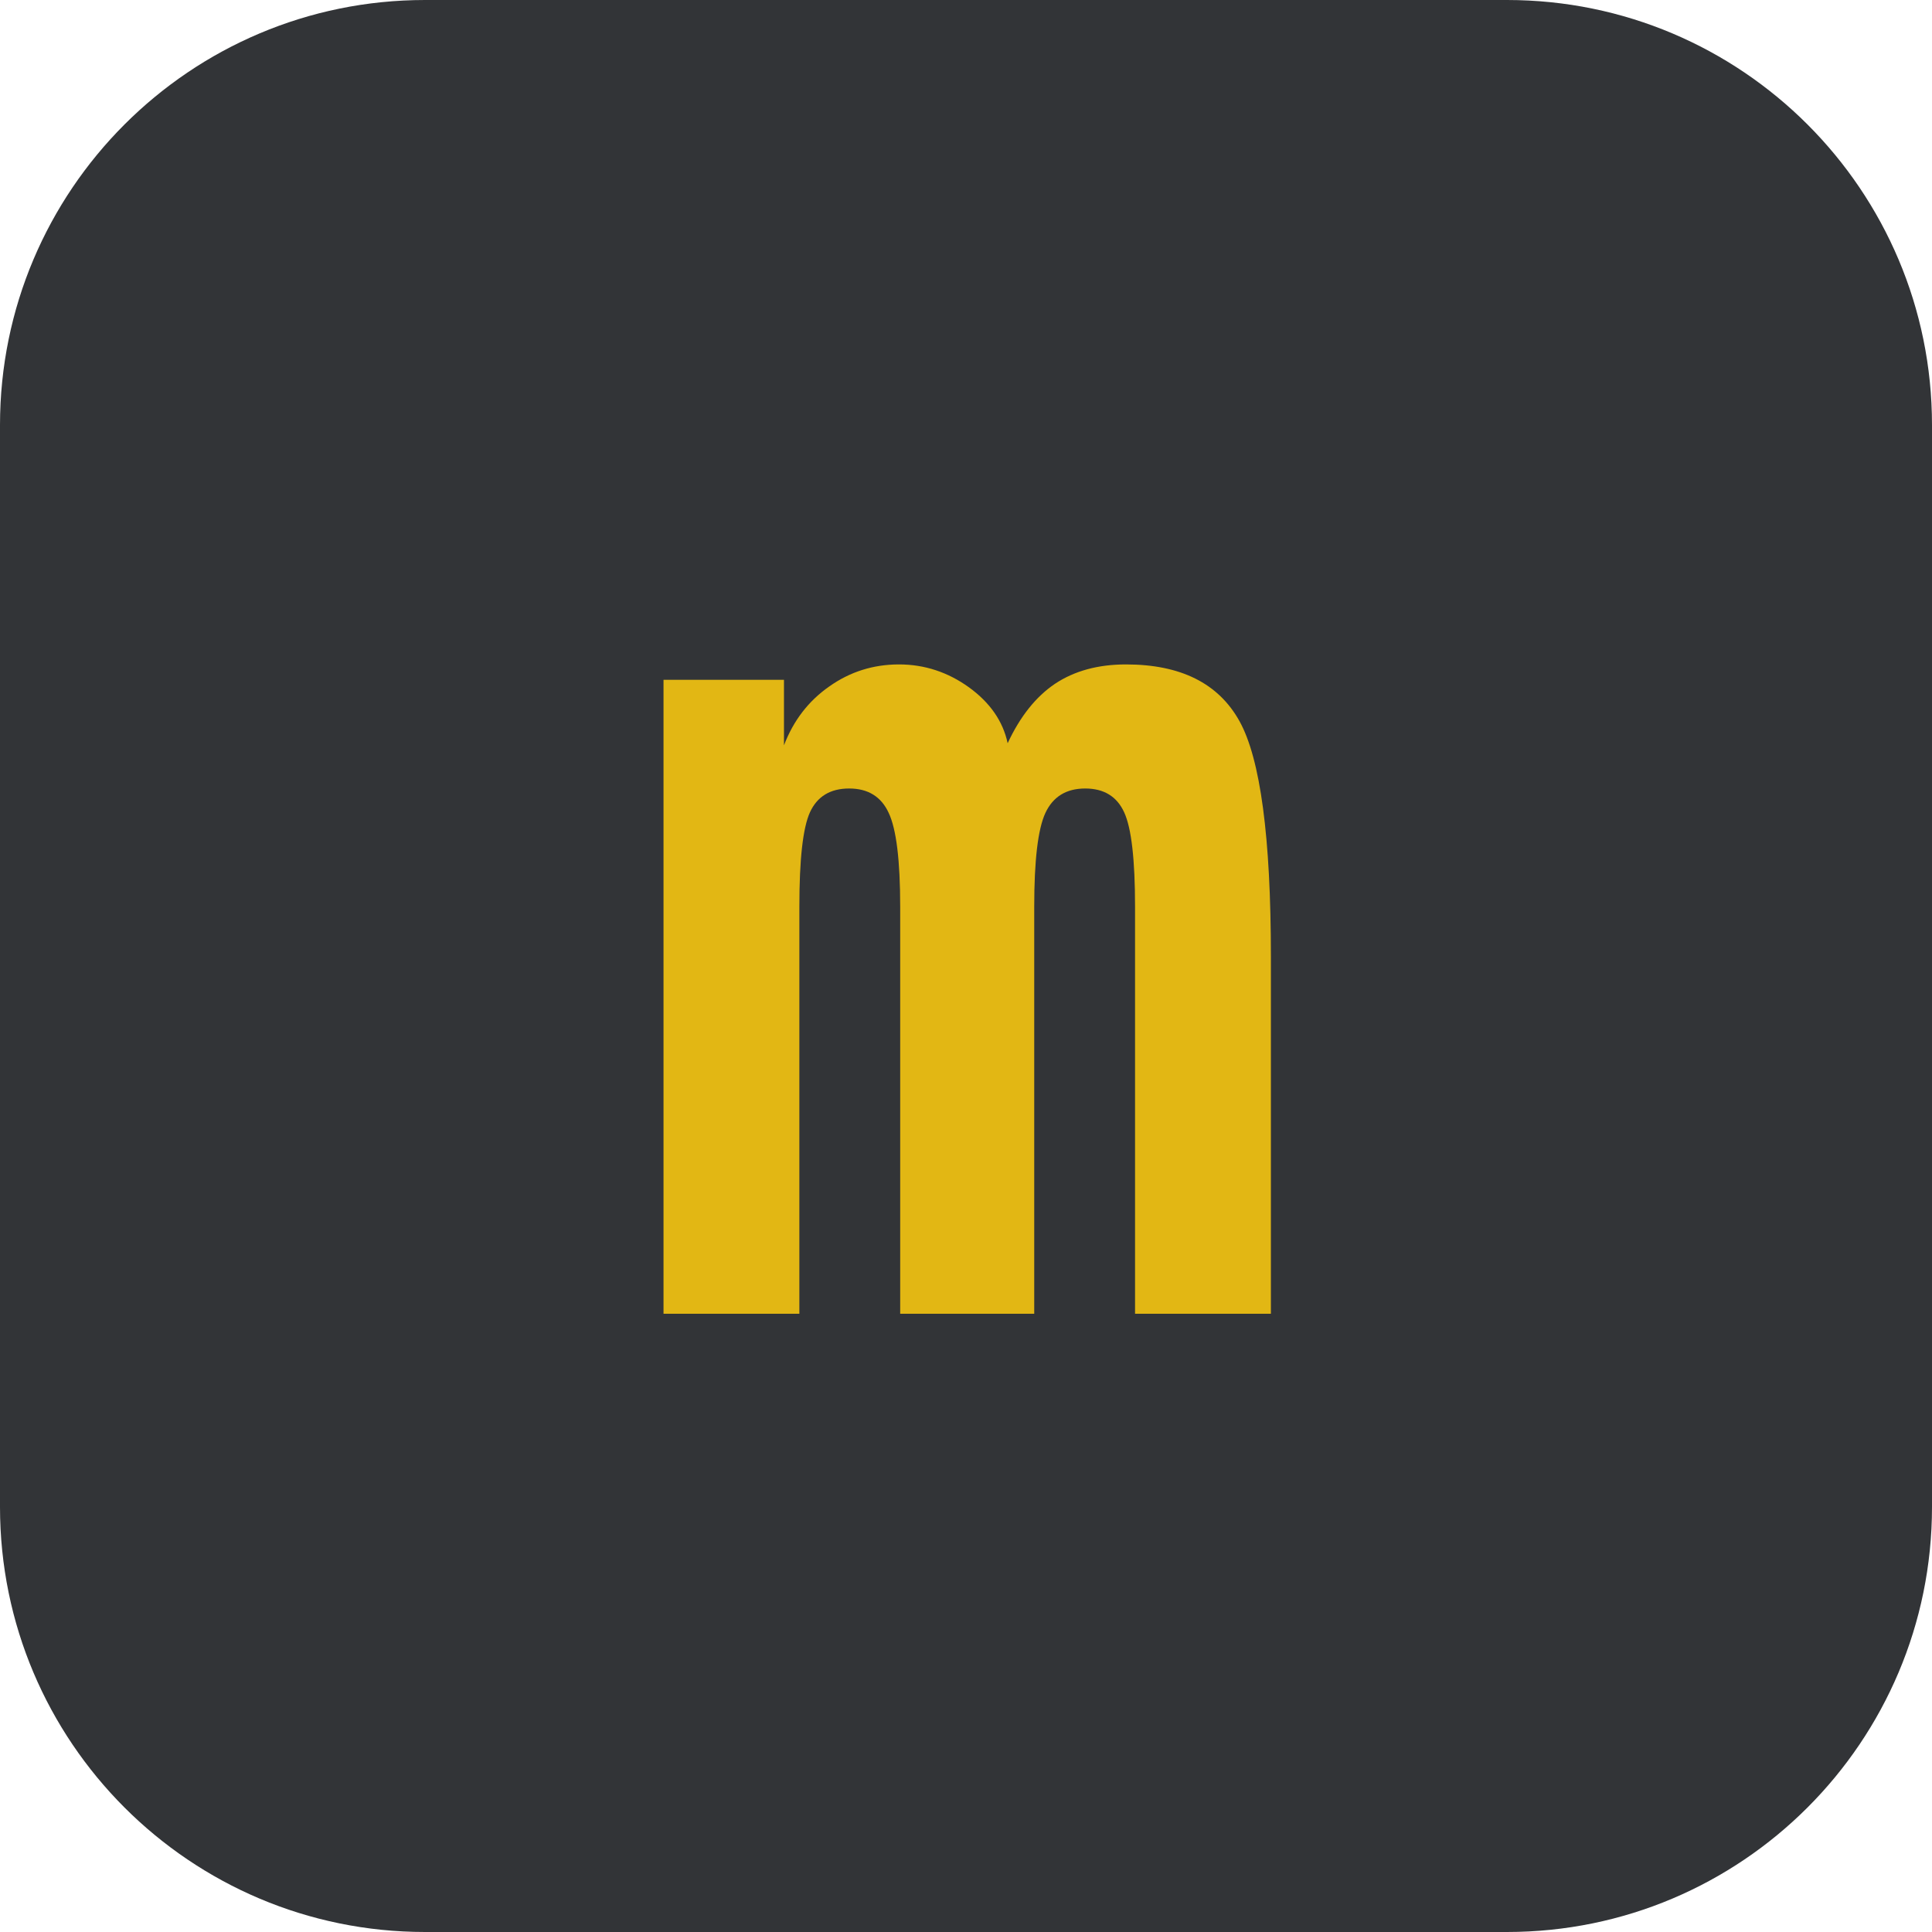
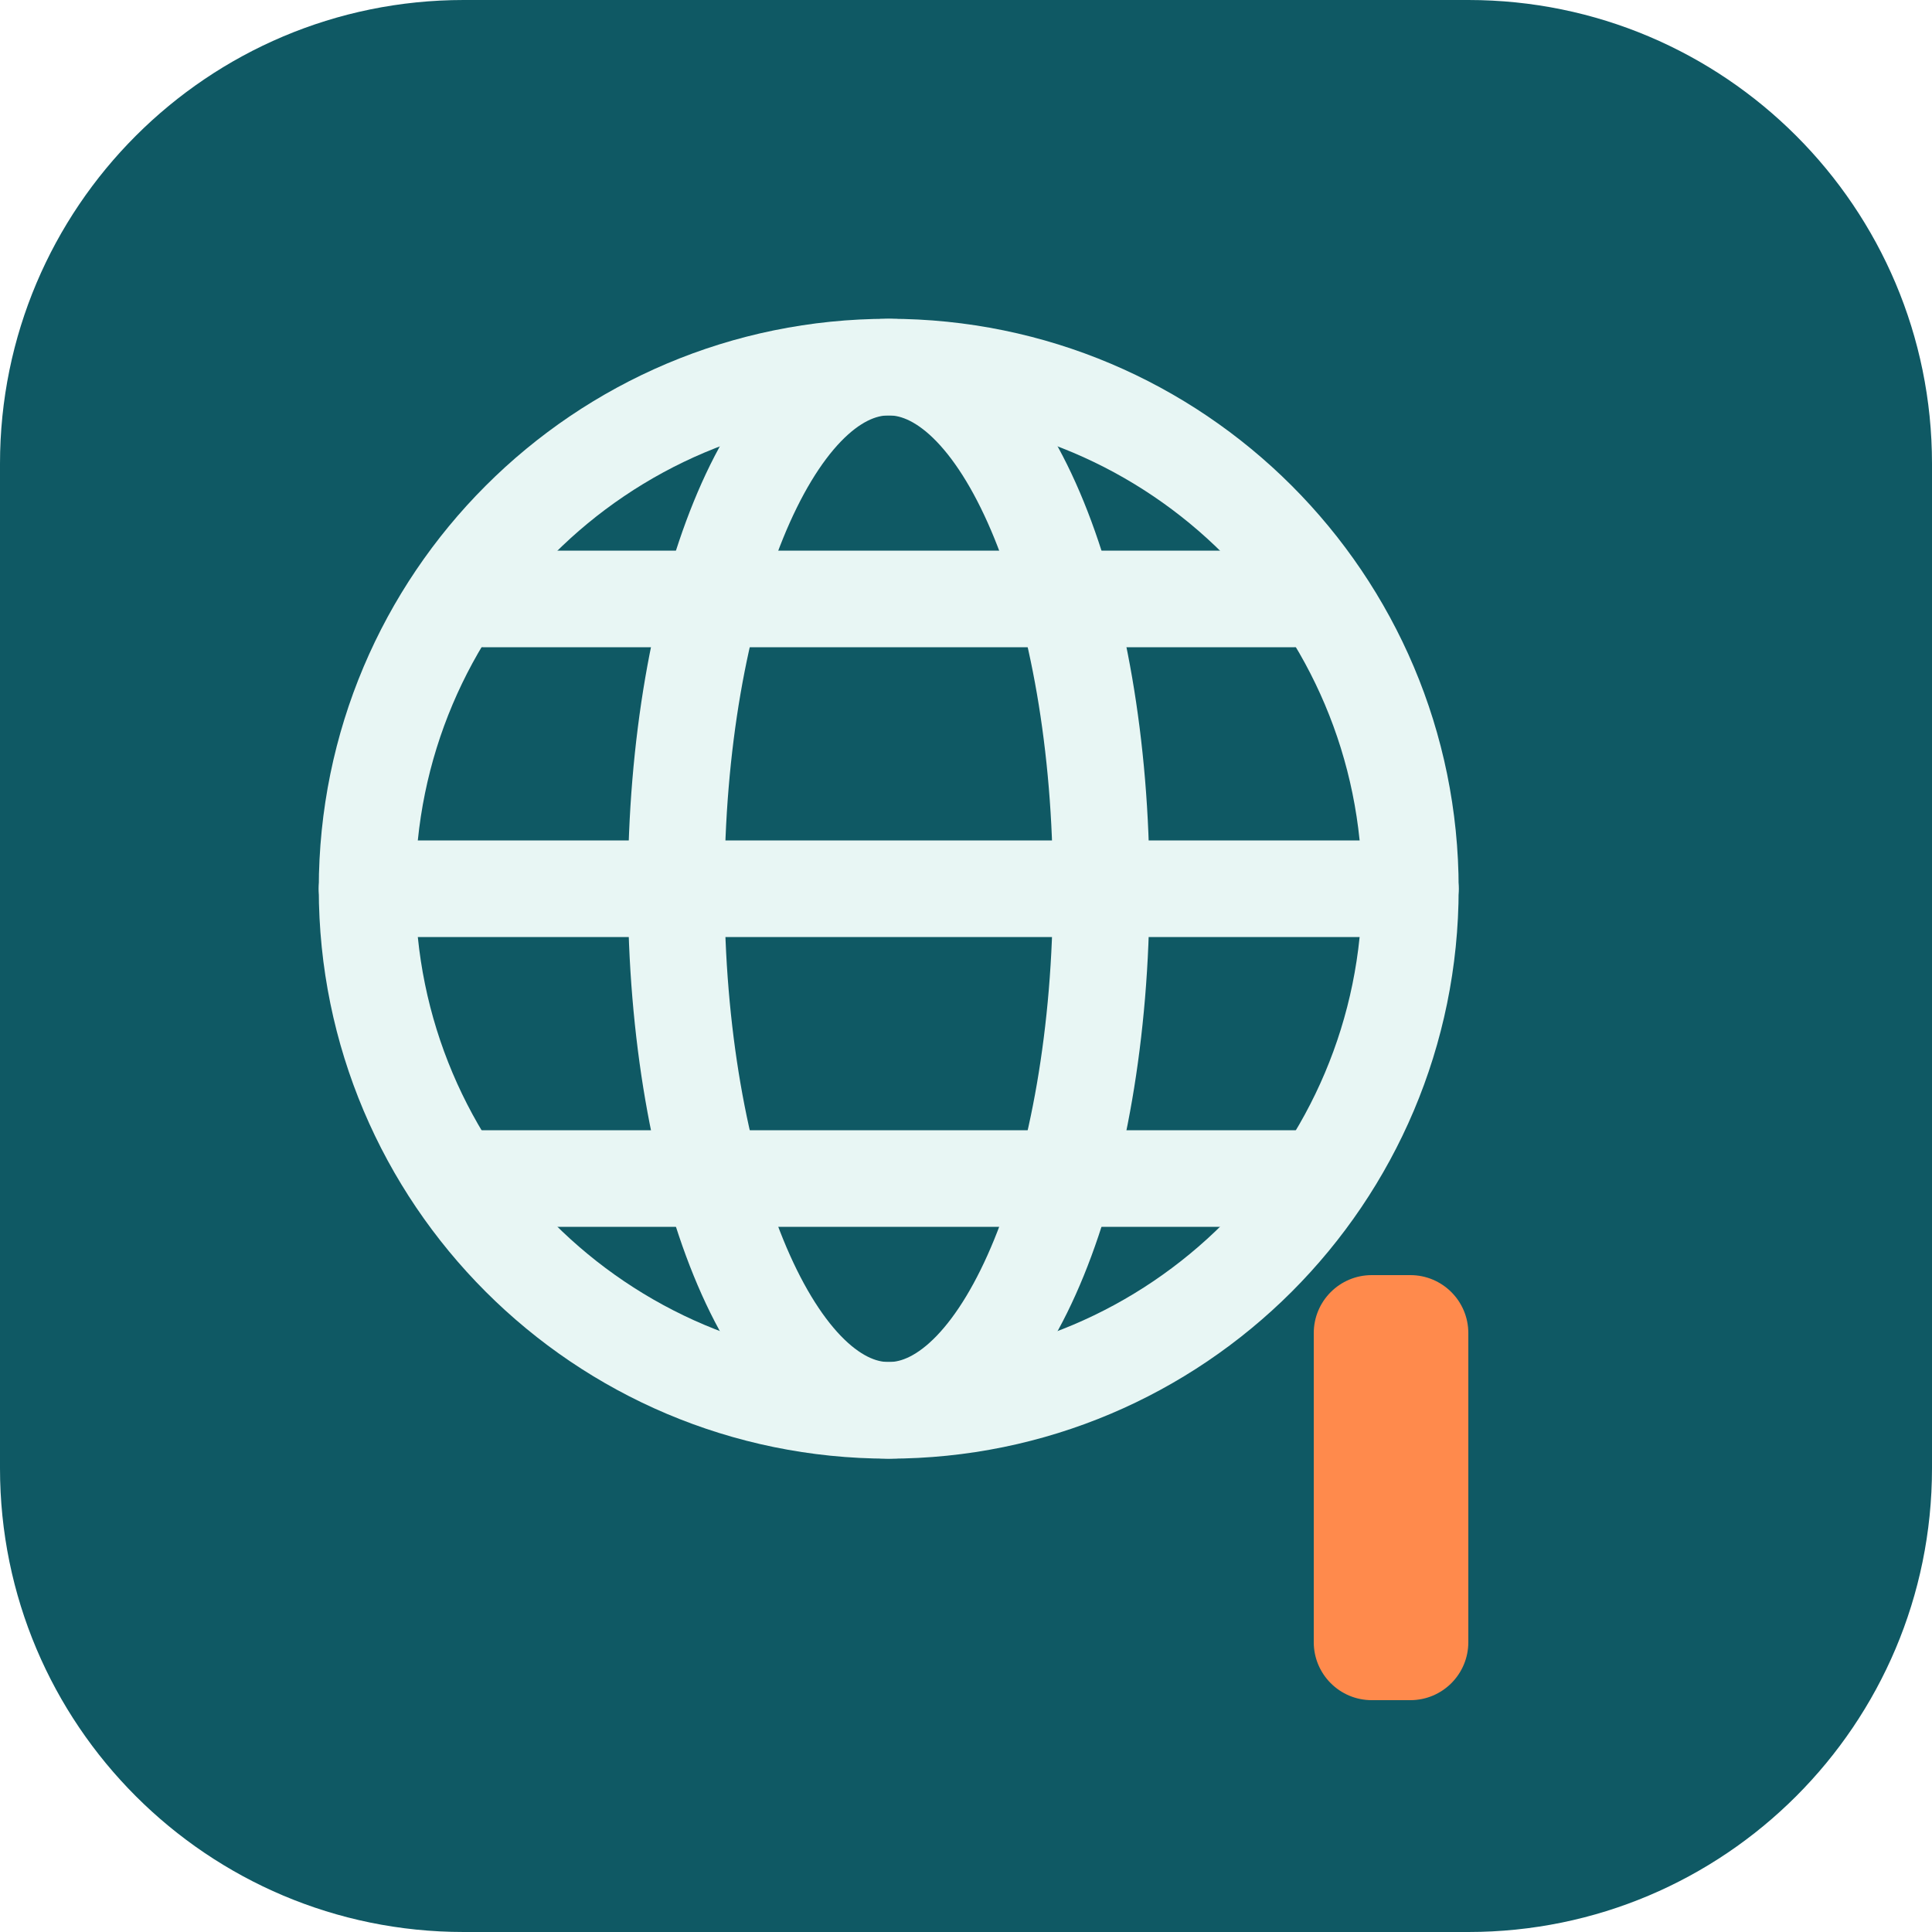
<svg xmlns="http://www.w3.org/2000/svg" viewBox="0 0 100 100">
-   <rect width="100" height="100" rx="22" fill="#323437" />
-   <text x="50" y="68" font-family="monospace" font-size="60" font-weight="700" text-anchor="middle" fill="#e2b714">m</text>
+   <rect width="100" height="100" rx="24" fill="#0f5964" />
+   <g fill="none" stroke="#e8f6f4" stroke-width="5" stroke-linecap="round">
+     <circle cx="46" cy="46" r="27" />
+     <ellipse cx="46" cy="46" rx="11" ry="27" />
+     <path d="M19 46h54M25 31h42M25 61h42" />
+   </g>
+   <rect x="68" y="66" width="8" height="22" rx="3" fill="#ff8a4c" />
</svg>
